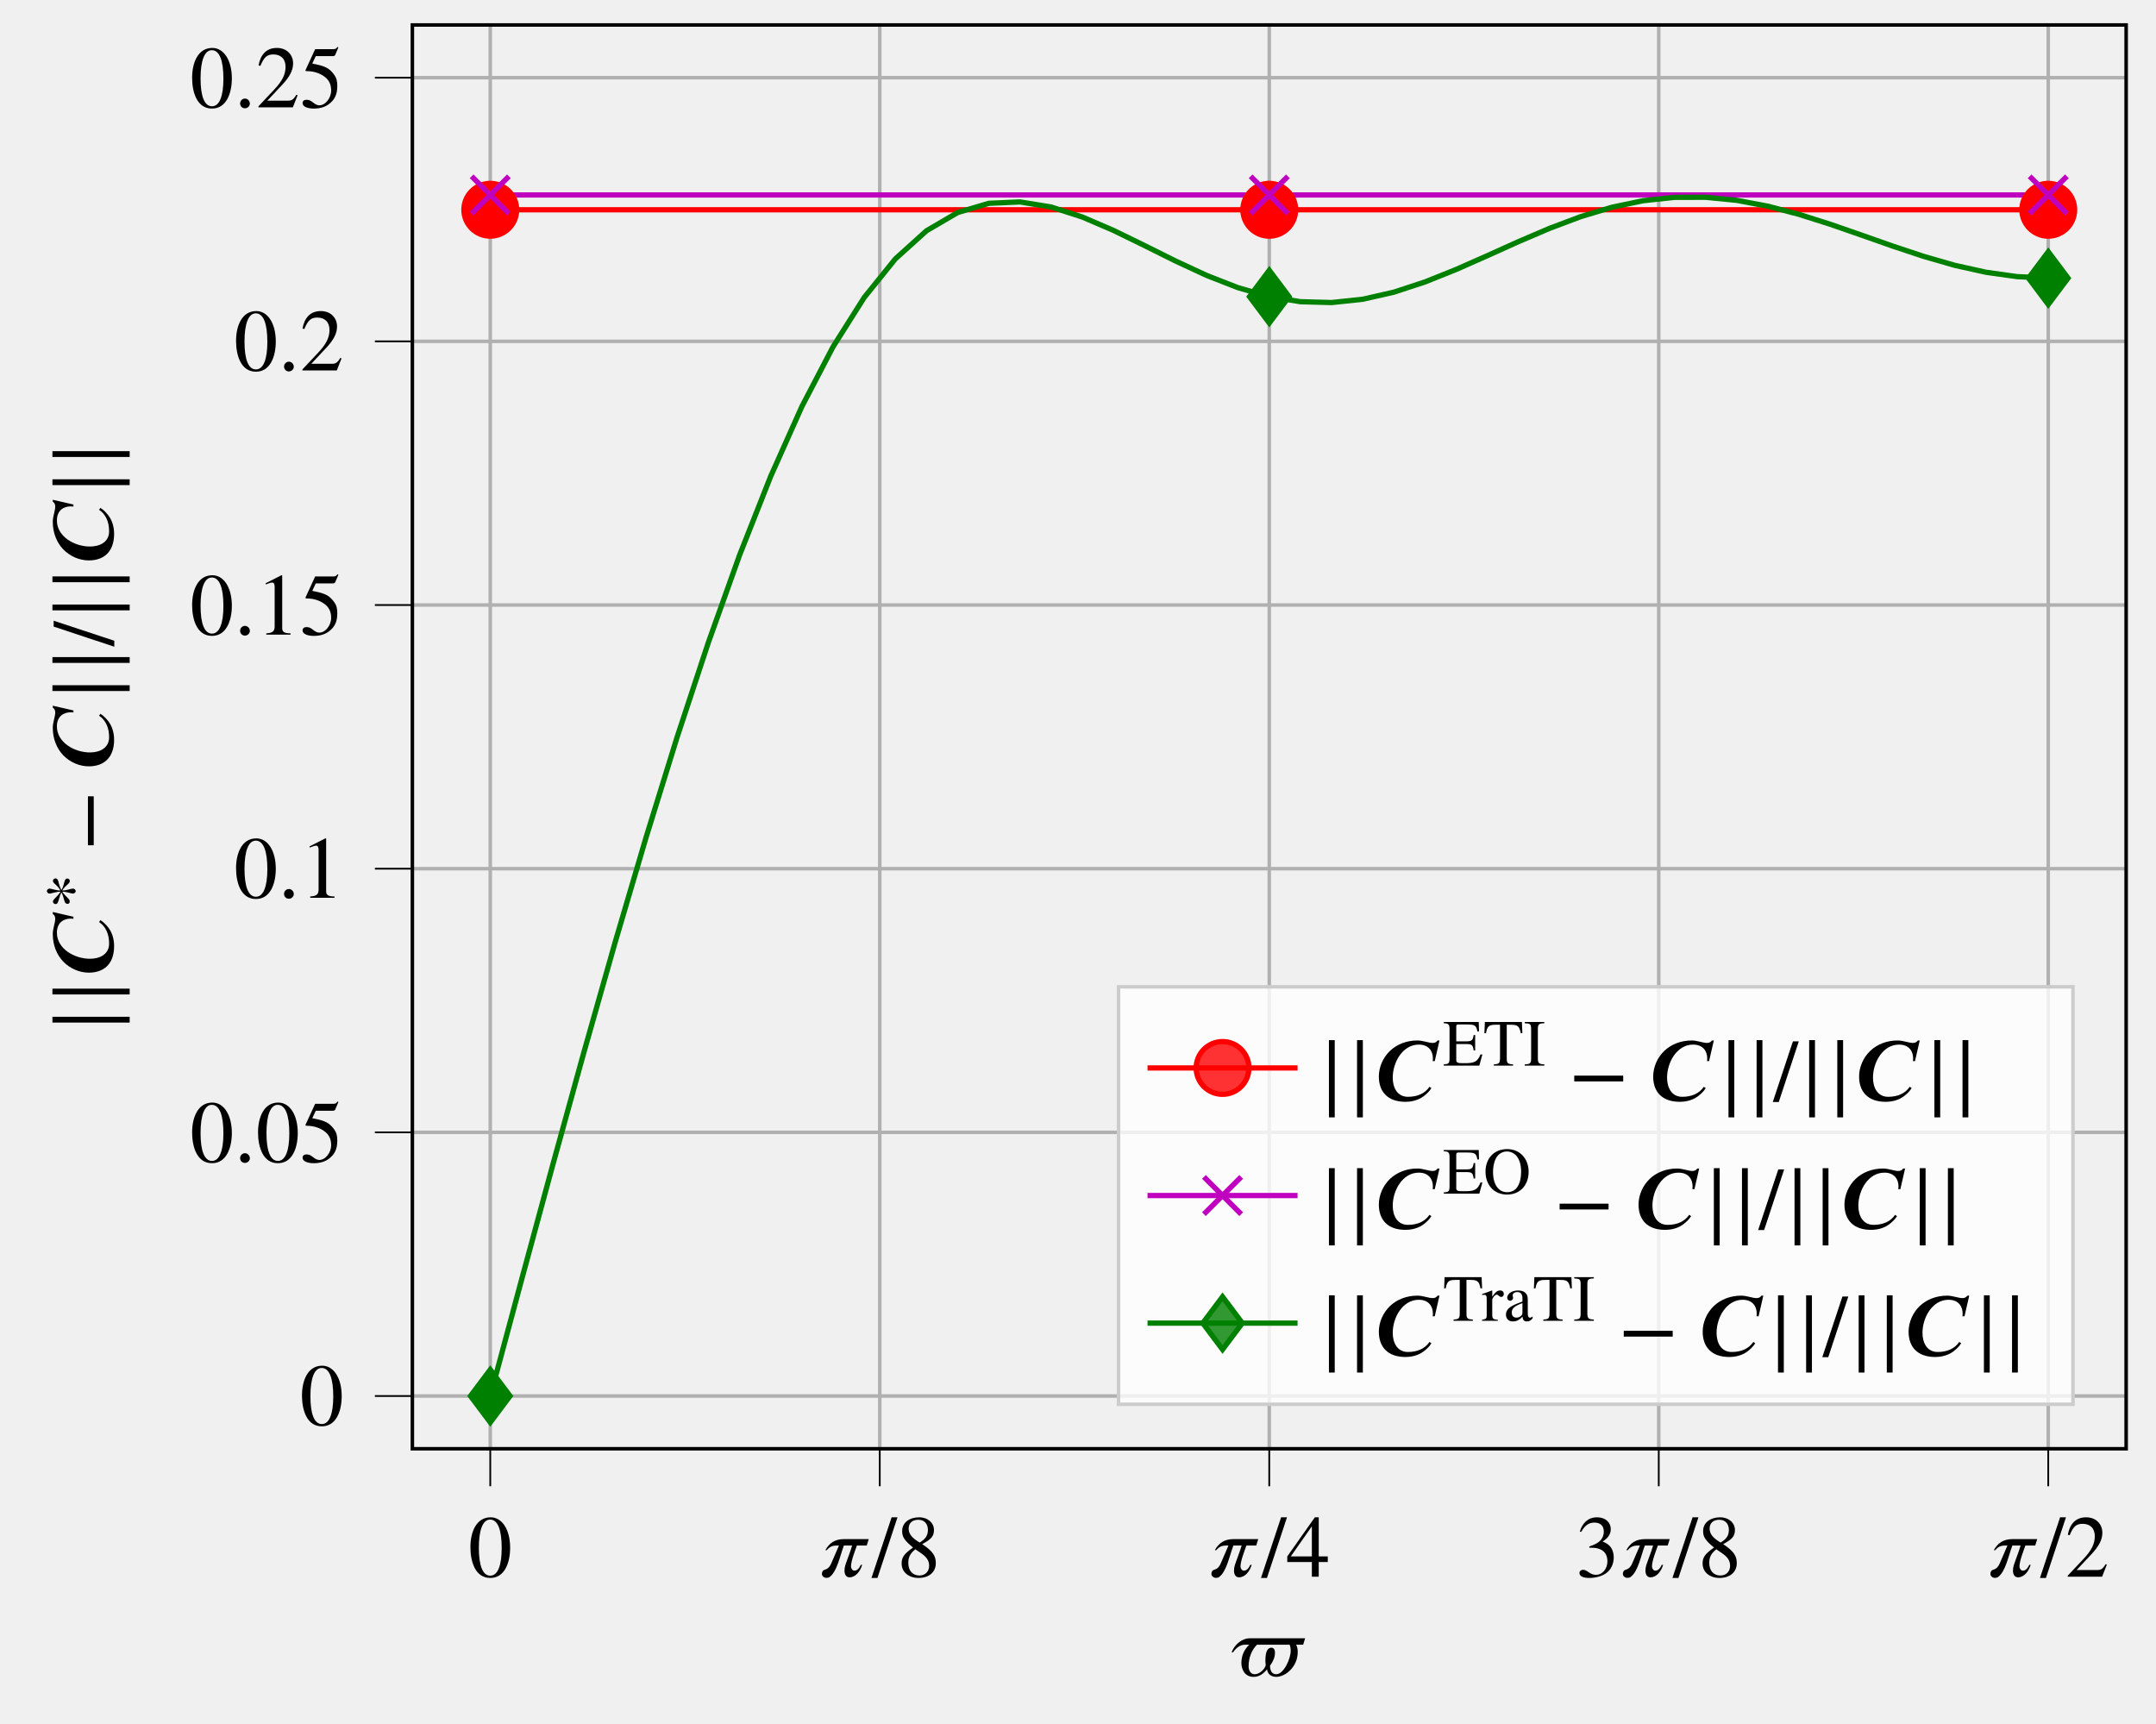
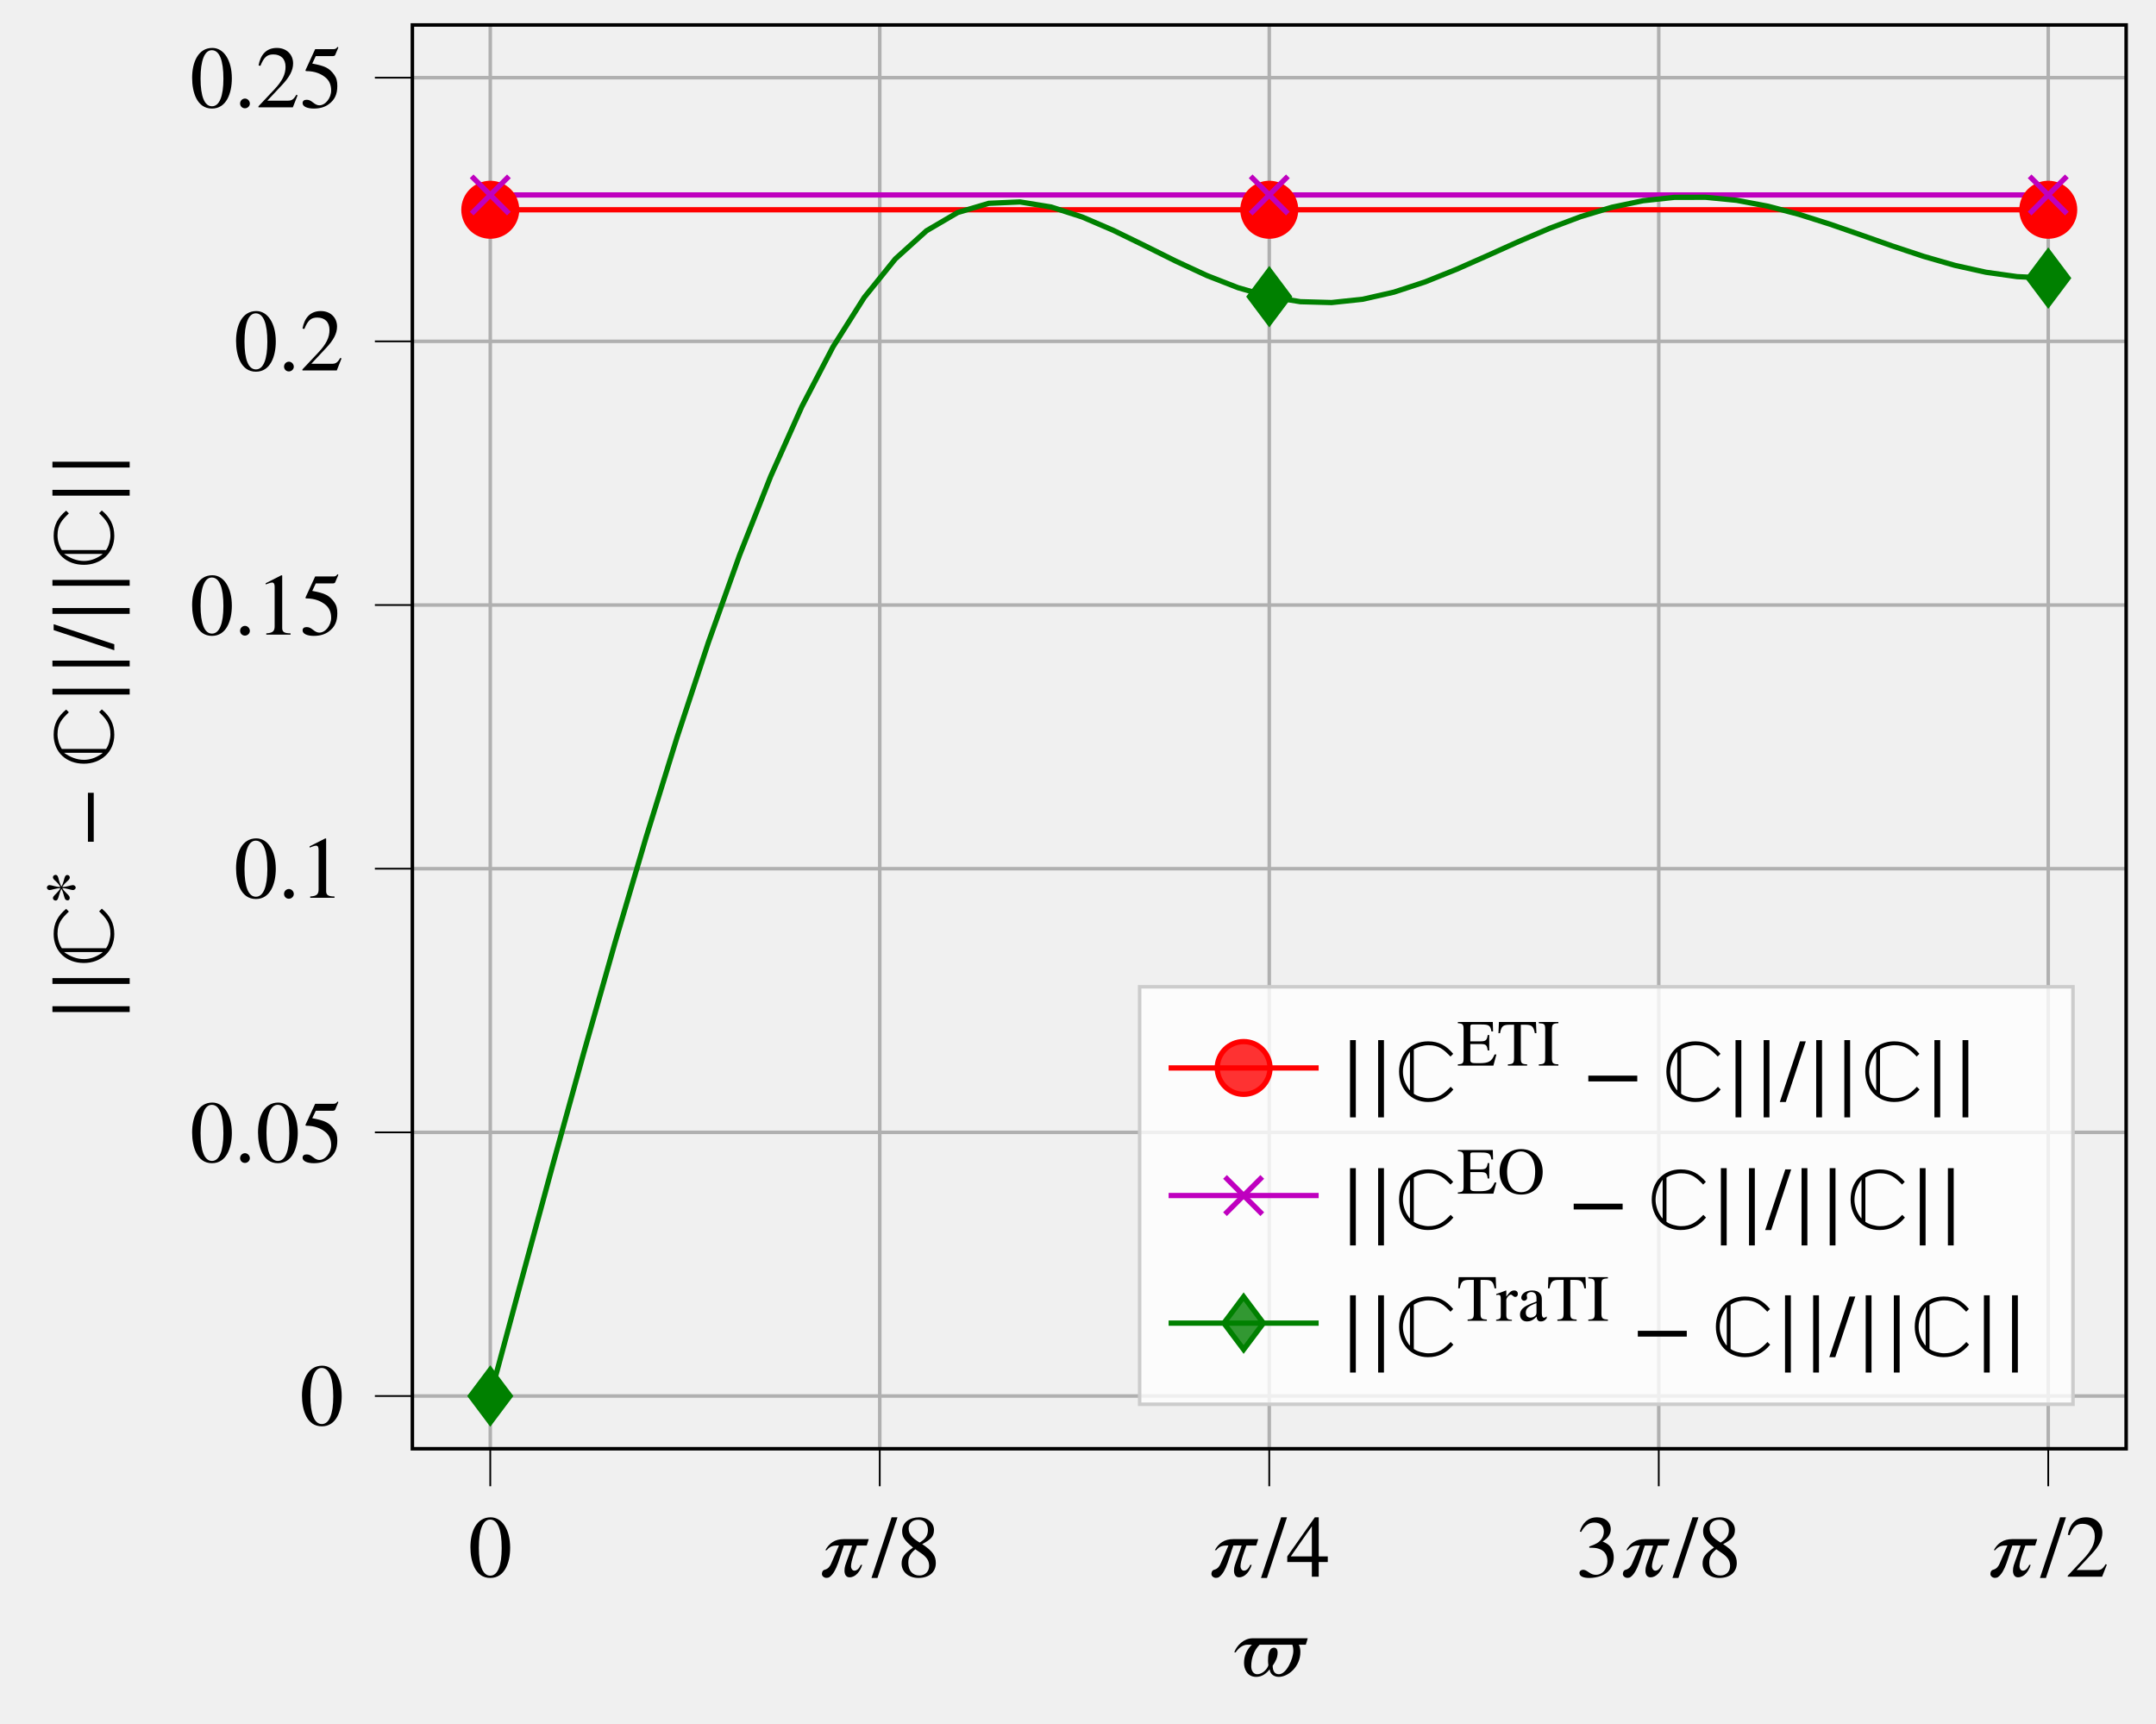
<svg xmlns="http://www.w3.org/2000/svg" xmlns:xlink="http://www.w3.org/1999/xlink" version="1.1" width="244.405" height="195.397" viewBox="0 0 244.405 195.397">
  <defs>
    <path id="font_1_49" d="M.38 .325C.38 .127 .335 .012 .25 .012 .164 .012 .12 .126 .12 .329 .12 .532 .165 .65 .248 .65 .336 .65 .38 .533 .38 .325M.476 .33C.476 .535 .385 .676 .254 .676 .093 .676 .024 .513 .024 .336 .024 .172 .079-.014 .25-.014 .413-.014 .476 .158 .476 .33Z" />
    <path id="font_1_3177" d="M.568 .428H.286C.182 .428 .118 .382 .074 .302H.09C.134 .355 .171 .355 .229 .355L.14 .149C.127 .12 .109 .091 .066 .079 .04 .072 .035 .046 .035 .031 .035 .007 .06-.013 .086-.013 .098-.013 .113-.011 .124-.002 .208 .061 .239 .233 .285 .355H.379C.354 .271 .324 .201 .301 .13 .295 .111 .292 .091 .292 .068 .292 .029 .309-.007 .349-.007 .419-.007 .472 .063 .493 .135H.477C.453 .081 .425 .069 .404 .069 .382 .069 .366 .094 .366 .117 .366 .184 .419 .312 .433 .355H.545L.568 .428Z" />
    <path id="font_1_48" d="M.287 .676H.22L-.009-.014H.059L.287 .676Z" />
    <path id="font_1_57" d="M.271 .272C.339 .226 .369 .186 .369 .124 .369 .059 .324 .014 .259 .014 .183 .014 .132 .066 .132 .158 .132 .223 .153 .264 .212 .312L.271 .272M.355 .533C.355 .471 .329 .429 .261 .389 .173 .441 .136 .487 .136 .549 .136 .611 .179 .648 .246 .648 .314 .648 .355 .602 .355 .533M.445 .155C.445 .235 .413 .289 .29 .371 .389 .424 .424 .458 .424 .533 .424 .611 .355 .676 .256 .676 .145 .676 .062 .616 .062 .52 .062 .455 .083 .417 .186 .332 .079 .257 .056 .218 .056 .149 .056 .055 .135-.014 .248-.014 .368-.014 .445 .052 .445 .155Z" />
    <path id="font_1_53" d="M.292 .231H.052L.292 .574V.231M.473 .167V.231H.37V.676H.326L.012 .231V.167H.292V0H.37V.167H.473Z" />
    <path id="font_1_52" d="M.061 .51C.102 .584 .148 .616 .21 .616 .276 .616 .318 .582 .318 .514 .318 .453 .286 .408 .237 .38 .217 .368 .191 .357 .153 .344V.33C.21 .33 .233 .327 .255 .32 .324 .3 .359 .251 .359 .175 .359 .09 .303 .022 .229 .022 .201 .022 .18 .027 .143 .053 .115 .073 .099 .079 .082 .079 .059 .079 .041 .064 .041 .043 .041 .007 .08-.014 .153-.014 .242-.014 .337 .015 .385 .079 .414 .117 .431 .166 .431 .219 .431 .271 .415 .317 .387 .348 .366 .37 .348 .382 .304 .401 .371 .441 .397 .491 .397 .539 .397 .621 .334 .676 .241 .676 .137 .676 .074 .609 .045 .514L.061 .51Z" />
    <path id="font_1_51" d="M.474 .137 .46 .143C.427 .087 .406 .076 .364 .076H.13L.295 .252C.384 .346 .423 .421 .423 .5 .423 .599 .351 .676 .238 .676 .115 .676 .051 .594 .03 .477L.051 .472C.091 .57 .126 .602 .198 .602 .283 .602 .337 .552 .337 .461 .337 .376 .301 .3 .207 .201L.029 .012V0H.42L.474 .137Z" />
    <path id="font_2_17" d="M.38 .325C.38 .127 .335 .012 .25 .012 .164 .012 .12 .126 .12 .329 .12 .532 .165 .65 .248 .65 .336 .65 .38 .533 .38 .325M.476 .33C.476 .535 .385 .676 .254 .676 .093 .676 .024 .513 .024 .336 .024 .172 .079-.014 .25-.014 .413-.014 .476 .158 .476 .33Z" />
    <path id="font_2_15" d="M.181 .043C.181 .073 .155 .1 .126 .1 .095 .1 .07 .075 .07 .044 .07 .013 .094-.011 .125-.011 .155-.011 .181 .014 .181 .043Z" />
    <path id="font_2_22" d="M.438 .681 .429 .688C.413 .667 .404 .662 .381 .662H.174L.065 .425C.065 .425 .064 .422 .064 .42 .064 .414 .067 .412 .076 .412 .172 .412 .242 .38 .289 .342 .334 .306 .356 .256 .356 .192 .356 .106 .291 .023 .221 .023 .201 .023 .178 .032 .15 .055 .118 .081 .099 .086 .076 .086 .048 .086 .031 .073 .031 .048 .031 .01 .083-.014 .158-.014 .226-.014 .281 .001 .328 .035 .396 .085 .426 .147 .426 .243 .426 .296 .417 .334 .391 .37 .334 .449 .284 .471 .141 .498L.181 .583H.375C.391 .583 .399 .589 .402 .596L.438 .681Z" />
    <path id="font_2_18" d="M.394 0V.015C.319 .015 .299 .033 .299 .076V.673L.29 .676 .111 .585V.571L.138 .581C.156 .588 .173 .593 .183 .593 .204 .593 .213 .578 .213 .544V.095C.213 .04 .192 .019 .118 .015V0H.394Z" />
    <path id="font_2_19" d="M.474 .137 .46 .143C.427 .087 .406 .076 .364 .076H.13L.295 .252C.384 .346 .423 .421 .423 .5 .423 .599 .351 .676 .238 .676 .115 .676 .051 .594 .03 .477L.051 .472C.091 .57 .126 .602 .198 .602 .283 .602 .337 .552 .337 .461 .337 .376 .301 .3 .207 .201L.029 .012V0H.42L.474 .137Z" />
    <clipPath id="clip_3">
      <path transform="matrix(1,0,0,-1,46.747,164.224)" d="M0 0H194.274V161.394H0Z" />
    </clipPath>
    <path id="font_1_3193" d="M.69 .355C.698 .336 .702 .314 .702 .284 .702 .198 .625 .019 .537 .019 .484 .019 .467 .066 .467 .116 .503 .168 .523 .21 .523 .265 .523 .302 .506 .321 .483 .321 .419 .321 .414 .225 .414 .172 .414 .158 .416 .136 .418 .121 .405 .075 .349 .019 .291 .019 .246 .019 .223 .063 .223 .109 .223 .209 .26 .298 .319 .355H.69M.866 .428H.237C.14 .428 .057 .346 .03 .268H.046C.079 .317 .127 .355 .181 .355H.231C.174 .301 .141 .232 .141 .147 .141 .078 .177-.011 .279-.011 .345-.011 .392 .025 .433 .075 .437 .024 .478-.011 .537-.011 .641-.011 .782 .102 .782 .272 .782 .306 .776 .332 .764 .355H.844L.866 .428Z" />
    <path id="font_1_125" d="M.193-.189V.69H.127V-.189H.193Z" />
-     <path id="font_1_2529" d="M.745 .686H.723C.706 .658 .675 .658 .666 .658 .623 .658 .555 .686 .494 .686 .371 .686 .262 .643 .183 .569 .099 .489 .055 .379 .055 .276 .055 .107 .151-.012 .358-.012 .396-.012 .486-.006 .56 .048 .595 .074 .629 .105 .653 .144L.631 .159C.579 .082 .493 .045 .386 .045 .265 .045 .213 .149 .213 .263 .213 .438 .326 .639 .509 .639 .625 .639 .67 .562 .67 .481 .67 .471 .669 .461 .668 .451H.691L.745 .686Z" />
+     <path id="font_1_962" d="M.169 .118C.16 .125 .154 .135 .148 .145 .111 .201 .089 .264 .089 .332 .089 .416 .122 .49 .169 .558V.118M.632 .159C.554 .078 .496 .03 .378 .03 .331 .03 .25 .05 .213 .08V.583C.258 .614 .325 .632 .379 .632 .498 .632 .552 .584 .63 .503L.661 .534C.584 .627 .497 .676 .375 .676 .173 .676 .045 .529 .045 .332 .045 .14 .176-.014 .374-.014 .496-.014 .586 .035 .663 .128L.632 .159Z" />
    <path id="font_4_1160" d="M.457 .337C.457 .358 .442 .379 .421 .379 .414 .379 .407 .377 .399 .373 .372 .357 .345 .304 .273 .266 .273 .335 .302 .4 .302 .431 .302 .452 .282 .471 .264 .471 .245 .471 .226 .452 .226 .431 .226 .4 .255 .334 .255 .265 .198 .295 .154 .356 .125 .373 .117 .377 .11 .379 .103 .379 .082 .379 .067 .358 .067 .337 .067 .326 .074 .315 .087 .307 .115 .29 .192 .28 .244 .25 .192 .22 .118 .21 .091 .195 .076 .186 .07 .17 .07 .156 .07 .139 .083 .124 .107 .124 .116 .124 .125 .127 .134 .132 .156 .144 .203 .207 .255 .237 .255 .168 .226 .106 .226 .075 .226 .054 .245 .033 .264 .033 .282 .033 .302 .054 .302 .075 .302 .106 .273 .168 .273 .237 .35 .193 .375 .123 .416 .123 .441 .123 .455 .142 .455 .162 .455 .174 .448 .186 .434 .194 .407 .21 .343 .213 .28 .25 .352 .291 .41 .291 .435 .306 .449 .314 .457 .326 .457 .337Z" />
    <path id="font_1_1155" d="M.621 .22V.286H.064V.22H.621Z" />
    <path id="font_5_38" d="M.597 .169H.569C.524 .063 .481 .037 .338 .037H.302C.228 .037 .201 .042 .201 .084V.327H.352C.438 .327 .453 .314 .465 .23H.488V.464H.465C.453 .385 .438 .368 .352 .368H.201V.588C.201 .62 .208 .624 .236 .624H.367C.483 .624 .506 .609 .521 .519H.546L.542 .662H.012V.643C.087 .639 .099 .624 .099 .55V.114C.099 .037 .089 .024 .012 .019V0H.551L.597 .169Z" />
    <path id="font_5_53" d="M.593 .492 .586 .662H.024L.017 .492H.041C.061 .602 .088 .62 .194 .62H.254V.123C.254 .035 .243 .024 .16 .019V0H.452V.019C.37 .023 .356 .035 .356 .111V.62H.415C.521 .62 .547 .602 .569 .492H.593Z" />
    <path id="font_5_42" d="M.315 0V.019C.233 .022 .217 .037 .217 .112V.551C.217 .627 .231 .639 .315 .643V.662H.018V.643C.103 .638 .115 .63 .115 .551V.112C.115 .034 .102 .022 .018 .019V0H.315Z" />
    <path id="font_5_48" d="M.574 .337C.574 .217 .546 .123 .491 .07 .456 .037 .412 .022 .362 .022 .316 .022 .272 .036 .238 .067 .177 .123 .148 .213 .148 .332 .148 .427 .174 .524 .217 .573 .256 .618 .306 .64 .36 .64 .407 .64 .447 .623 .483 .593 .54 .545 .574 .451 .574 .337M.688 .331C.688 .529 .557 .676 .361 .676 .166 .676 .034 .537 .034 .334 .034 .126 .167-.014 .361-.014 .553-.014 .688 .125 .688 .331Z" />
    <path id="font_5_83" d="M.16 .458 .155 .46C.102 .439 .066 .425 .007 .406V.39C.021 .393 .03 .394 .042 .394 .067 .394 .076 .378 .076 .334V.084C.076 .034 .069 .027 .005 .015V0H.245V.015C.177 .018 .16 .033 .16 .09V.315C.16 .347 .202 .397 .23 .397 .236 .397 .245 .392 .256 .382 .272 .367 .283 .362 .296 .362 .32 .362 .335 .379 .335 .407 .335 .44 .314 .46 .28 .46 .238 .46 .21 .438 .16 .366V.458Z" />
    <path id="font_5_66" d="M.287 .127C.287 .098 .281 .084 .252 .064 .235 .053 .214 .048 .194 .048 .155 .048 .125 .072 .125 .125 .125 .156 .135 .18 .159 .202 .184 .225 .225 .246 .287 .268V.127M.442 .066C.425 .052 .415 .047 .399 .047 .381 .047 .368 .067 .368 .113V.304C.368 .365 .364 .386 .34 .415 .316 .444 .278 .46 .222 .46 .177 .46 .135 .448 .107 .43 .072 .408 .056 .376 .056 .35 .056 .323 .078 .304 .099 .304 .125 .304 .145 .326 .145 .345 .145 .366 .139 .369 .139 .387 .139 .414 .169 .436 .209 .436 .254 .436 .287 .408 .287 .346V.292C.174 .25 .137 .231 .107 .211 .068 .185 .037 .146 .037 .094 .037 .028 .08-.01 .142-.01 .185-.01 .234 .003 .287 .063H.288C.293 .01 .315-.01 .352-.01 .386-.01 .412 0 .442 .038V.066Z" />
  </defs>
  <path transform="matrix(1,0,0,-1,46.747,164.224)" stroke-width=".399" stroke-linecap="butt" stroke-miterlimit="10" stroke-linejoin="miter" fill="none" stroke="#b0b0b0" d="M8.831 0V161.394M52.982 0V161.394M97.136 0V161.394M141.29 0V161.394M185.443 0V161.394" />
  <path transform="matrix(1,0,0,-1,46.747,164.224)" stroke-width=".399" stroke-linecap="butt" stroke-miterlimit="10" stroke-linejoin="miter" fill="none" stroke="#b0b0b0" d="M0 5.978H194.274M0 35.865H194.274M0 65.753H194.274M0 95.641H194.274M0 125.529H194.274M0 155.417H194.274" />
  <path transform="matrix(1,0,0,-1,46.747,164.224)" stroke-width=".199" stroke-linecap="butt" stroke-miterlimit="10" stroke-linejoin="miter" fill="none" stroke="#000000" d="M8.831-4.252V0M52.982-4.252V0M97.136-4.252V0M141.29-4.252V0M185.443-4.252V0" />
  <path transform="matrix(1,0,0,-1,46.747,164.224)" stroke-width=".199" stroke-linecap="butt" stroke-miterlimit="10" stroke-linejoin="miter" fill="none" stroke="#000000" d="M-4.252 5.978H0M-4.252 35.865H0M-4.252 65.753H0M-4.252 95.641H0M-4.252 125.529H0M-4.252 155.417H0" />
  <path transform="matrix(1,0,0,-1,46.747,164.224)" stroke-width=".399" stroke-linecap="butt" stroke-miterlimit="10" stroke-linejoin="miter" fill="none" stroke="#000000" d="M0 0V161.394H194.274V0H0Z" />
  <use data-text="0" xlink:href="#font_1_49" transform="matrix(9.96264,0,0,-9.96264,53.087,178.731)" />
  <use data-text="𝜋" xlink:href="#font_1_3177" transform="matrix(9.96264,0,0,-9.96264,92.82401,178.731)" />
  <use data-text="/" xlink:href="#font_1_48" transform="matrix(9.96264,0,0,-9.96264,98.88129,178.731)" />
  <use data-text="8" xlink:href="#font_1_57" transform="matrix(9.96264,0,0,-9.96264,101.6509,178.731)" />
  <use data-text="𝜋" xlink:href="#font_1_3177" transform="matrix(9.96264,0,0,-9.96264,136.978,178.731)" />
  <use data-text="/" xlink:href="#font_1_48" transform="matrix(9.96264,0,0,-9.96264,143.0353,178.731)" />
  <use data-text="4" xlink:href="#font_1_53" transform="matrix(9.96264,0,0,-9.96264,145.8049,178.731)" />
  <use data-text="3" xlink:href="#font_1_52" transform="matrix(9.96264,0,0,-9.96264,178.64,178.731)" />
  <use data-text="𝜋" xlink:href="#font_1_3177" transform="matrix(9.96264,0,0,-9.96264,183.6213,178.731)" />
  <use data-text="/" xlink:href="#font_1_48" transform="matrix(9.96264,0,0,-9.96264,189.6786,178.731)" />
  <use data-text="8" xlink:href="#font_1_57" transform="matrix(9.96264,0,0,-9.96264,192.4482,178.731)" />
  <use data-text="𝜋" xlink:href="#font_1_3177" transform="matrix(9.96264,0,0,-9.96264,225.283,178.731)" />
  <use data-text="/" xlink:href="#font_1_48" transform="matrix(9.96264,0,0,-9.96264,231.3403,178.731)" />
  <use data-text="2" xlink:href="#font_1_51" transform="matrix(9.96264,0,0,-9.96264,234.1099,178.731)" />
  <use data-text="0" xlink:href="#font_2_17" transform="matrix(9.96264,0,0,-9.96264,33.993,161.544)" />
  <use data-text="0" xlink:href="#font_2_17" transform="matrix(9.96264,0,0,-9.96264,21.54,131.717)" />
  <use data-text="." xlink:href="#font_2_15" transform="matrix(9.96264,0,0,-9.96264,26.52132,131.717)" />
  <use data-text="0" xlink:href="#font_2_17" transform="matrix(9.96264,0,0,-9.96264,29.01198,131.717)" />
  <use data-text="5" xlink:href="#font_2_22" transform="matrix(9.96264,0,0,-9.96264,33.9933,131.717)" />
  <use data-text="0" xlink:href="#font_2_17" transform="matrix(9.96264,0,0,-9.96264,26.521,101.769)" />
  <use data-text="." xlink:href="#font_2_15" transform="matrix(9.96264,0,0,-9.96264,31.50232,101.769)" />
  <use data-text="1" xlink:href="#font_2_18" transform="matrix(9.96264,0,0,-9.96264,33.99298,101.769)" />
  <use data-text="0" xlink:href="#font_2_17" transform="matrix(9.96264,0,0,-9.96264,21.54,71.942)" />
  <use data-text="." xlink:href="#font_2_15" transform="matrix(9.96264,0,0,-9.96264,26.52132,71.942)" />
  <use data-text="1" xlink:href="#font_2_18" transform="matrix(9.96264,0,0,-9.96264,29.01198,71.942)" />
  <use data-text="5" xlink:href="#font_2_22" transform="matrix(9.96264,0,0,-9.96264,33.9933,71.942)" />
  <use data-text="0" xlink:href="#font_2_17" transform="matrix(9.96264,0,0,-9.96264,26.521,41.99501)" />
  <use data-text="." xlink:href="#font_2_15" transform="matrix(9.96264,0,0,-9.96264,31.50232,41.99501)" />
  <use data-text="2" xlink:href="#font_2_19" transform="matrix(9.96264,0,0,-9.96264,33.99298,41.99501)" />
  <use data-text="0" xlink:href="#font_2_17" transform="matrix(9.96264,0,0,-9.96264,21.54,12.16699)" />
  <use data-text="." xlink:href="#font_2_15" transform="matrix(9.96264,0,0,-9.96264,26.52132,12.16699)" />
  <use data-text="2" xlink:href="#font_2_19" transform="matrix(9.96264,0,0,-9.96264,29.01198,12.16699)" />
  <use data-text="5" xlink:href="#font_2_22" transform="matrix(9.96264,0,0,-9.96264,33.9933,12.16699)" />
  <g clip-path="url(#clip_3)">
    <path transform="matrix(1,0,0,-1,46.747,164.224)" stroke-width=".598" stroke-linecap="butt" stroke-miterlimit="10" stroke-linejoin="miter" fill="none" stroke="#ff0000" d="M8.831 140.445H12.363 15.895 19.427 22.96 26.492 30.024 33.557 37.089 40.621 44.153 47.686 51.218 54.75 58.283 61.815 65.347 68.879 72.412 75.944 79.476 83.008 86.541 90.073 93.605 97.138 100.67 104.202 107.734 111.267 114.799 118.331 121.864 125.396 128.928 132.46 135.993 139.525 143.057 146.589 150.122 153.654 157.186 160.719 164.251 167.783 171.315 174.848 178.38 181.912 185.444" />
    <path transform="matrix(1,0,0,-1,46.747,164.224)" stroke-width=".598" stroke-linecap="butt" stroke-miterlimit="10" stroke-linejoin="miter" fill="none" stroke="#bf00bf" d="M8.831 142.125H12.363 15.895 19.427 22.96 26.492 30.024 33.557 37.089 40.621 44.153 47.686 51.218 54.75 58.283 61.815 65.347 68.879 72.412 75.944 79.476 83.008 86.541 90.073 93.605 97.138 100.67 104.202 107.734 111.267 114.799 118.331 121.864 125.396 128.928 132.46 135.993 139.525 143.057 146.589 150.122 153.654 157.186 160.719 164.251 167.783 171.315 174.848 178.38 181.912 185.444" />
    <path transform="matrix(1,0,0,-1,46.747,164.224)" stroke-width=".598" stroke-linecap="butt" stroke-miterlimit="10" stroke-linejoin="miter" fill="none" stroke="#008000" d="M8.831 5.978 12.363 19.098 15.895 32.105 19.427 44.886 22.96 57.325 26.492 69.305 30.024 80.707 33.557 91.408 37.089 101.29 40.621 110.235 44.153 118.138 47.686 124.912 51.218 130.499 54.75 134.876 58.283 138.066 61.815 140.132 65.347 141.177 68.879 141.333 72.412 140.759 75.944 139.625 79.476 138.107 83.008 136.384 86.541 134.625 90.073 132.989 93.605 131.61 97.138 130.597 100.67 130.025 104.202 129.928 107.734 130.303 111.267 131.107 114.799 132.266 118.331 133.683 121.864 135.244 125.396 136.836 128.928 138.345 132.46 139.672 135.993 140.734 139.525 141.473 143.057 141.852 146.589 141.862 150.122 141.516 153.654 140.852 157.186 139.925 160.719 138.807 164.251 137.581 167.783 136.337 171.315 135.164 174.848 134.147 178.38 133.362 181.912 132.867 185.444 132.697" />
  </g>
  <path transform="matrix(1,0,0,-1,46.747,164.224)" d="M11.82 140.445C11.82 142.096 10.481 143.434 8.831 143.434 7.18 143.434 5.842 142.096 5.842 140.445 5.842 138.794 7.18 137.456 8.831 137.456 10.481 137.456 11.82 138.794 11.82 140.445ZM8.831 140.445" fill="#ff0000" />
  <path transform="matrix(1,0,0,-1,46.747,164.224)" stroke-width=".598" stroke-linecap="butt" stroke-miterlimit="10" stroke-linejoin="miter" fill="none" stroke="#ff0000" d="M11.82 140.445C11.82 142.096 10.481 143.434 8.831 143.434 7.18 143.434 5.842 142.096 5.842 140.445 5.842 138.794 7.18 137.456 8.831 137.456 10.481 137.456 11.82 138.794 11.82 140.445ZM8.831 140.445" />
  <path transform="matrix(1,0,0,-1,46.747,164.224)" d="M100.126 140.445C100.126 142.096 98.788 143.434 97.138 143.434 95.487 143.434 94.149 142.096 94.149 140.445 94.149 138.794 95.487 137.456 97.138 137.456 98.788 137.456 100.126 138.794 100.126 140.445ZM97.138 140.445" fill="#ff0000" />
  <path transform="matrix(1,0,0,-1,46.747,164.224)" stroke-width=".598" stroke-linecap="butt" stroke-miterlimit="10" stroke-linejoin="miter" fill="none" stroke="#ff0000" d="M100.126 140.445C100.126 142.096 98.788 143.434 97.138 143.434 95.487 143.434 94.149 142.096 94.149 140.445 94.149 138.794 95.487 137.456 97.138 137.456 98.788 137.456 100.126 138.794 100.126 140.445ZM97.138 140.445" />
  <path transform="matrix(1,0,0,-1,46.747,164.224)" d="M188.433 140.445C188.433 142.096 187.095 143.434 185.444 143.434 183.794 143.434 182.456 142.096 182.456 140.445 182.456 138.794 183.794 137.456 185.444 137.456 187.095 137.456 188.433 138.794 188.433 140.445ZM185.444 140.445" fill="#ff0000" />
  <path transform="matrix(1,0,0,-1,46.747,164.224)" stroke-width=".598" stroke-linecap="butt" stroke-miterlimit="10" stroke-linejoin="miter" fill="none" stroke="#ff0000" d="M188.433 140.445C188.433 142.096 187.095 143.434 185.444 143.434 183.794 143.434 182.456 142.096 182.456 140.445 182.456 138.794 183.794 137.456 185.444 137.456 187.095 137.456 188.433 138.794 188.433 140.445ZM185.444 140.445" />
  <path transform="matrix(1,0,0,-1,46.747,164.224)" stroke-width=".598" stroke-linecap="butt" stroke-miterlimit="10" stroke-linejoin="miter" fill="none" stroke="#ff0000" d="" />
  <path transform="matrix(1,0,0,-1,46.747,164.224)" stroke-width=".598" stroke-linecap="butt" stroke-miterlimit="10" stroke-linejoin="miter" fill="none" stroke="#bf00bf" d="M6.717 140.012 10.944 144.239M6.717 144.239 10.944 140.012" />
  <path transform="matrix(1,0,0,-1,46.747,164.224)" stroke-width=".598" stroke-linecap="butt" stroke-miterlimit="10" stroke-linejoin="miter" fill="none" stroke="#bf00bf" d="M95.024 140.012 99.251 144.239M95.024 144.239 99.251 140.012" />
  <path transform="matrix(1,0,0,-1,46.747,164.224)" stroke-width=".598" stroke-linecap="butt" stroke-miterlimit="10" stroke-linejoin="miter" fill="none" stroke="#bf00bf" d="M183.331 140.012 187.558 144.239M183.331 144.239 187.558 140.012" />
  <path transform="matrix(1,0,0,-1,46.747,164.224)" stroke-width=".598" stroke-linecap="butt" stroke-miterlimit="10" stroke-linejoin="miter" fill="none" stroke="#bf00bf" d="" />
  <path transform="matrix(1,0,0,-1,46.747,164.224)" d="M8.831 8.966 11.072 5.978 8.831 2.989 6.589 5.978Z" fill="#008000" />
  <path transform="matrix(1,0,0,-1,46.747,164.224)" stroke-width=".598" stroke-linecap="butt" stroke-miterlimit="10" stroke-linejoin="miter" fill="none" stroke="#008000" d="M8.831 8.966 11.072 5.978 8.831 2.989 6.589 5.978Z" />
  <path transform="matrix(1,0,0,-1,46.747,164.224)" d="M97.138 133.586 99.379 130.597 97.138 127.608 94.896 130.597Z" fill="#008000" />
  <path transform="matrix(1,0,0,-1,46.747,164.224)" stroke-width=".598" stroke-linecap="butt" stroke-miterlimit="10" stroke-linejoin="miter" fill="none" stroke="#008000" d="M97.138 133.586 99.379 130.597 97.138 127.608 94.896 130.597Z" />
  <path transform="matrix(1,0,0,-1,46.747,164.224)" d="M185.444 135.686 187.686 132.697 185.444 129.709 183.203 132.697Z" fill="#008000" />
  <path transform="matrix(1,0,0,-1,46.747,164.224)" stroke-width=".598" stroke-linecap="butt" stroke-miterlimit="10" stroke-linejoin="miter" fill="none" stroke="#008000" d="M185.444 135.686 187.686 132.697 185.444 129.709 183.203 132.697Z" />
  <path transform="matrix(1,0,0,-1,46.747,164.224)" stroke-width=".598" stroke-linecap="butt" stroke-miterlimit="10" stroke-linejoin="miter" fill="none" stroke="#008000" d="" />
-   <use data-text="𝜛" xlink:href="#font_1_3193" transform="matrix(9.96264,0,0,-9.96264,139.32,189.974)" />
-   <use data-text="|" xlink:href="#font_1_125" transform="matrix(0,-9.96264,-9.96264,-0,12.817,117.18)" />
-   <use data-text="|" xlink:href="#font_1_125" transform="matrix(0,-9.96264,-9.96264,-0,12.817,113.992)" />
-   <use data-text="𝑪" xlink:href="#font_1_2529" transform="matrix(0,-9.96264,-9.96264,-0,12.817,110.8039)" />
-   <use data-text="∗" xlink:href="#font_4_1160" transform="matrix(0,-7.47198,-7.47198,-0,8.832001,102.983)" />
-   <use data-text="−" xlink:href="#font_1_1155" transform="matrix(0,-9.96264,-9.96264,-0,12.817,96.453)" />
-   <use data-text="𝑪" xlink:href="#font_1_2529" transform="matrix(0,-9.96264,-9.96264,-0,12.817,87.41688)" />
-   <use data-text="|" xlink:href="#font_1_125" transform="matrix(0,-9.96264,-9.96264,-0,12.817,79.59621)" />
-   <use data-text="|" xlink:href="#font_1_125" transform="matrix(0,-9.96264,-9.96264,-0,12.817,76.40816)" />
-   <use data-text="/" xlink:href="#font_1_48" transform="matrix(0,-9.96264,-9.96264,-0,12.817,73.22012)" />
-   <use data-text="|" xlink:href="#font_1_125" transform="matrix(0,-9.96264,-9.96264,-0,12.817,70.4505)" />
-   <use data-text="|" xlink:href="#font_1_125" transform="matrix(0,-9.96264,-9.96264,-0,12.817,67.26245)" />
-   <use data-text="𝑪" xlink:href="#font_1_2529" transform="matrix(0,-9.96264,-9.96264,-0,12.817,64.07441)" />
-   <use data-text="|" xlink:href="#font_1_125" transform="matrix(0,-9.96264,-9.96264,-0,12.817,56.25374)" />
-   <use data-text="|" xlink:href="#font_1_125" transform="matrix(0,-9.96264,-9.96264,-0,12.817,53.0657)" />
-   <path transform="matrix(1,0,0,-1,46.747,164.224)" d="M80.05 5.041H188.247V52.364H80.05Z" fill="#ffffff" fill-opacity=".8" />
-   <path transform="matrix(1,0,0,-1,46.747,164.224)" stroke-width=".399" stroke-linecap="butt" stroke-miterlimit="10" stroke-linejoin="miter" fill="none" stroke="#cccccc" d="M80.05 5.041H188.247V52.364H80.05Z" />
-   <path transform="matrix(1,0,0,-1,130.084,121.059)" stroke-width=".598" stroke-linecap="butt" stroke-miterlimit="10" stroke-linejoin="miter" fill="none" stroke="#ff0000" d="M0 0H8.504 17.008" />
-   <path transform="matrix(1,0,0,-1,130.084,121.059)" d="M11.493 0C11.493 1.651 10.155 2.989 8.504 2.989 6.853 2.989 5.515 1.651 5.515 0 5.515-1.651 6.853-2.989 8.504-2.989 10.155-2.989 11.493-1.651 11.493 0ZM8.504 0" fill="#ff0000" fill-opacity=".8" />
-   <path transform="matrix(1,0,0,-1,130.084,121.059)" stroke-width=".598" stroke-linecap="butt" stroke-miterlimit="10" stroke-linejoin="miter" fill="none" stroke="#ff0000" d="M11.493 0C11.493 1.651 10.155 2.989 8.504 2.989 6.853 2.989 5.515 1.651 5.515 0 5.515-1.651 6.853-2.989 8.504-2.989 10.155-2.989 11.493-1.651 11.493 0ZM8.504 0" />
-   <use data-text="|" xlink:href="#font_1_125" transform="matrix(9.96264,0,0,-9.96264,149.383,124.778)" />
-   <use data-text="|" xlink:href="#font_1_125" transform="matrix(9.96264,0,0,-9.96264,152.5711,124.778)" />
-   <use data-text="𝑪" xlink:href="#font_1_2529" transform="matrix(9.96264,0,0,-9.96264,155.7591,124.778)" />
-   <use data-text="E" xlink:href="#font_5_38" transform="matrix(7.47198,0,0,-7.47198,163.58,120.793)" />
-   <use data-text="T" xlink:href="#font_5_53" transform="matrix(7.47198,0,0,-7.47198,168.1454,120.793)" />
-   <use data-text="I" xlink:href="#font_5_42" transform="matrix(7.47198,0,0,-7.47198,172.7108,120.793)" />
-   <use data-text="−" xlink:href="#font_1_1155" transform="matrix(9.96264,0,0,-9.96264,177.821,124.778)" />
-   <use data-text="𝑪" xlink:href="#font_1_2529" transform="matrix(9.96264,0,0,-9.96264,186.8571,124.778)" />
-   <use data-text="|" xlink:href="#font_1_125" transform="matrix(9.96264,0,0,-9.96264,194.6778,124.778)" />
-   <use data-text="|" xlink:href="#font_1_125" transform="matrix(9.96264,0,0,-9.96264,197.8658,124.778)" />
-   <use data-text="/" xlink:href="#font_1_48" transform="matrix(9.96264,0,0,-9.96264,201.0539,124.778)" />
-   <use data-text="|" xlink:href="#font_1_125" transform="matrix(9.96264,0,0,-9.96264,203.8235,124.778)" />
-   <use data-text="|" xlink:href="#font_1_125" transform="matrix(9.96264,0,0,-9.96264,207.0115,124.778)" />
-   <use data-text="𝑪" xlink:href="#font_1_2529" transform="matrix(9.96264,0,0,-9.96264,210.1996,124.778)" />
-   <use data-text="|" xlink:href="#font_1_125" transform="matrix(9.96264,0,0,-9.96264,218.0203,124.778)" />
+   <use data-text="𝜛" xlink:href="#font_1_3193" transform="matrix(9.96264,0,0,-9.96264,139.619,189.974)" />
+   <use data-text="|" xlink:href="#font_1_125" transform="matrix(0,-9.96264,-9.96264,-0,12.817,115.985)" />
+   <use data-text="|" xlink:href="#font_1_125" transform="matrix(0,-9.96264,-9.96264,-0,12.817,112.797)" />
+   <use data-text="ℂ" xlink:href="#font_1_962" transform="matrix(0,-9.96264,-9.96264,-0,12.817,109.6089)" />
+   <use data-text="∗" xlink:href="#font_4_1160" transform="matrix(0,-7.47198,-7.47198,-0,8.832001,102.585)" />
+   <use data-text="−" xlink:href="#font_1_1155" transform="matrix(0,-9.96264,-9.96264,-0,12.817,96.055)" />
+   <use data-text="ℂ" xlink:href="#font_1_962" transform="matrix(0,-9.96264,-9.96264,-0,12.817,87.01888)" />
+   <use data-text="|" xlink:href="#font_1_125" transform="matrix(0,-9.96264,-9.96264,-0,12.817,79.99523)" />
+   <use data-text="|" xlink:href="#font_1_125" transform="matrix(0,-9.96264,-9.96264,-0,12.817,76.80718)" />
+   <use data-text="/" xlink:href="#font_1_48" transform="matrix(0,-9.96264,-9.96264,-0,12.817,73.61913)" />
+   <use data-text="|" xlink:href="#font_1_125" transform="matrix(0,-9.96264,-9.96264,-0,12.817,70.84952)" />
+   <use data-text="|" xlink:href="#font_1_125" transform="matrix(0,-9.96264,-9.96264,-0,12.817,67.66147)" />
+   <use data-text="ℂ" xlink:href="#font_1_962" transform="matrix(0,-9.96264,-9.96264,-0,12.817,64.47343)" />
+   <use data-text="|" xlink:href="#font_1_125" transform="matrix(0,-9.96264,-9.96264,-0,12.817,57.44977)" />
+   <use data-text="|" xlink:href="#font_1_125" transform="matrix(0,-9.96264,-9.96264,-0,12.817,54.26173)" />
+   <path transform="matrix(1,0,0,-1,46.747,164.224)" d="M82.441 5.041H188.247V52.364H82.441Z" fill="#ffffff" fill-opacity=".8" />
+   <path transform="matrix(1,0,0,-1,46.747,164.224)" stroke-width=".399" stroke-linecap="butt" stroke-miterlimit="10" stroke-linejoin="miter" fill="none" stroke="#cccccc" d="M82.441 5.041H188.247V52.364H82.441Z" />
+   <path transform="matrix(1,0,0,-1,132.475,121.059)" stroke-width=".598" stroke-linecap="butt" stroke-miterlimit="10" stroke-linejoin="miter" fill="none" stroke="#ff0000" d="M0 0H8.504 17.008" />
+   <path transform="matrix(1,0,0,-1,132.475,121.059)" d="M11.493 0C11.493 1.651 10.155 2.989 8.504 2.989 6.853 2.989 5.515 1.651 5.515 0 5.515-1.651 6.853-2.989 8.504-2.989 10.155-2.989 11.493-1.651 11.493 0ZM8.504 0" fill="#ff0000" fill-opacity=".8" />
+   <path transform="matrix(1,0,0,-1,132.475,121.059)" stroke-width=".598" stroke-linecap="butt" stroke-miterlimit="10" stroke-linejoin="miter" fill="none" stroke="#ff0000" d="M11.493 0C11.493 1.651 10.155 2.989 8.504 2.989 6.853 2.989 5.515 1.651 5.515 0 5.515-1.651 6.853-2.989 8.504-2.989 10.155-2.989 11.493-1.651 11.493 0ZM8.504 0" />
+   <use data-text="|" xlink:href="#font_1_125" transform="matrix(9.96264,0,0,-9.96264,151.774,124.778)" />
+   <use data-text="|" xlink:href="#font_1_125" transform="matrix(9.96264,0,0,-9.96264,154.962,124.778)" />
+   <use data-text="ℂ" xlink:href="#font_1_962" transform="matrix(9.96264,0,0,-9.96264,158.1501,124.778)" />
+   <use data-text="E" xlink:href="#font_5_38" transform="matrix(7.47198,0,0,-7.47198,165.174,120.793)" />
+   <use data-text="T" xlink:href="#font_5_53" transform="matrix(7.47198,0,0,-7.47198,169.7394,120.793)" />
+   <use data-text="I" xlink:href="#font_5_42" transform="matrix(7.47198,0,0,-7.47198,174.3048,120.793)" />
+   <use data-text="−" xlink:href="#font_1_1155" transform="matrix(9.96264,0,0,-9.96264,179.415,124.778)" />
+   <use data-text="ℂ" xlink:href="#font_1_962" transform="matrix(9.96264,0,0,-9.96264,188.4511,124.778)" />
+   <use data-text="|" xlink:href="#font_1_125" transform="matrix(9.96264,0,0,-9.96264,195.4748,124.778)" />
+   <use data-text="|" xlink:href="#font_1_125" transform="matrix(9.96264,0,0,-9.96264,198.6628,124.778)" />
+   <use data-text="/" xlink:href="#font_1_48" transform="matrix(9.96264,0,0,-9.96264,201.8509,124.778)" />
+   <use data-text="|" xlink:href="#font_1_125" transform="matrix(9.96264,0,0,-9.96264,204.6205,124.778)" />
+   <use data-text="|" xlink:href="#font_1_125" transform="matrix(9.96264,0,0,-9.96264,207.8085,124.778)" />
+   <use data-text="ℂ" xlink:href="#font_1_962" transform="matrix(9.96264,0,0,-9.96264,210.9966,124.778)" />
+   <use data-text="|" xlink:href="#font_1_125" transform="matrix(9.96264,0,0,-9.96264,218.0202,124.778)" />
  <use data-text="|" xlink:href="#font_1_125" transform="matrix(9.96264,0,0,-9.96264,221.2083,124.778)" />
-   <path transform="matrix(1,0,0,-1,130.084,135.522)" stroke-width=".598" stroke-linecap="butt" stroke-miterlimit="10" stroke-linejoin="miter" fill="none" stroke="#bf00bf" d="M0 0H8.504 17.008" />
-   <path transform="matrix(1,0,0,-1,130.084,135.522)" stroke-width=".598" stroke-linecap="butt" stroke-miterlimit="10" stroke-linejoin="miter" fill="none" stroke="#bf00bf" d="M6.391-2.113 10.618 2.113M6.391 2.113 10.618-2.113" />
-   <use data-text="|" xlink:href="#font_1_125" transform="matrix(9.96264,0,0,-9.96264,149.383,139.293)" />
-   <use data-text="|" xlink:href="#font_1_125" transform="matrix(9.96264,0,0,-9.96264,152.5711,139.293)" />
-   <use data-text="𝑪" xlink:href="#font_1_2529" transform="matrix(9.96264,0,0,-9.96264,155.7591,139.293)" />
-   <use data-text="E" xlink:href="#font_5_38" transform="matrix(7.47198,0,0,-7.47198,163.58,135.308)" />
-   <use data-text="O" xlink:href="#font_5_48" transform="matrix(7.47198,0,0,-7.47198,168.1454,135.308)" />
-   <use data-text="−" xlink:href="#font_1_1155" transform="matrix(9.96264,0,0,-9.96264,176.162,139.293)" />
-   <use data-text="𝑪" xlink:href="#font_1_2529" transform="matrix(9.96264,0,0,-9.96264,185.1981,139.293)" />
-   <use data-text="|" xlink:href="#font_1_125" transform="matrix(9.96264,0,0,-9.96264,193.0188,139.293)" />
-   <use data-text="|" xlink:href="#font_1_125" transform="matrix(9.96264,0,0,-9.96264,196.2068,139.293)" />
-   <use data-text="/" xlink:href="#font_1_48" transform="matrix(9.96264,0,0,-9.96264,199.3949,139.293)" />
-   <use data-text="|" xlink:href="#font_1_125" transform="matrix(9.96264,0,0,-9.96264,202.1645,139.293)" />
-   <use data-text="|" xlink:href="#font_1_125" transform="matrix(9.96264,0,0,-9.96264,205.3525,139.293)" />
-   <use data-text="𝑪" xlink:href="#font_1_2529" transform="matrix(9.96264,0,0,-9.96264,208.5406,139.293)" />
-   <use data-text="|" xlink:href="#font_1_125" transform="matrix(9.96264,0,0,-9.96264,216.3613,139.293)" />
+   <path transform="matrix(1,0,0,-1,132.475,135.522)" stroke-width=".598" stroke-linecap="butt" stroke-miterlimit="10" stroke-linejoin="miter" fill="none" stroke="#bf00bf" d="M0 0H8.504 17.008" />
+   <path transform="matrix(1,0,0,-1,132.475,135.522)" stroke-width=".598" stroke-linecap="butt" stroke-miterlimit="10" stroke-linejoin="miter" fill="none" stroke="#bf00bf" d="M6.391-2.113 10.618 2.113M6.391 2.113 10.618-2.113" />
+   <use data-text="|" xlink:href="#font_1_125" transform="matrix(9.96264,0,0,-9.96264,151.774,139.293)" />
+   <use data-text="|" xlink:href="#font_1_125" transform="matrix(9.96264,0,0,-9.96264,154.962,139.293)" />
+   <use data-text="ℂ" xlink:href="#font_1_962" transform="matrix(9.96264,0,0,-9.96264,158.1501,139.293)" />
+   <use data-text="E" xlink:href="#font_5_38" transform="matrix(7.47198,0,0,-7.47198,165.174,135.308)" />
+   <use data-text="O" xlink:href="#font_5_48" transform="matrix(7.47198,0,0,-7.47198,169.7394,135.308)" />
+   <use data-text="−" xlink:href="#font_1_1155" transform="matrix(9.96264,0,0,-9.96264,177.756,139.293)" />
+   <use data-text="ℂ" xlink:href="#font_1_962" transform="matrix(9.96264,0,0,-9.96264,186.7921,139.293)" />
+   <use data-text="|" xlink:href="#font_1_125" transform="matrix(9.96264,0,0,-9.96264,193.8158,139.293)" />
+   <use data-text="|" xlink:href="#font_1_125" transform="matrix(9.96264,0,0,-9.96264,197.0038,139.293)" />
+   <use data-text="/" xlink:href="#font_1_48" transform="matrix(9.96264,0,0,-9.96264,200.1918,139.293)" />
+   <use data-text="|" xlink:href="#font_1_125" transform="matrix(9.96264,0,0,-9.96264,202.9615,139.293)" />
+   <use data-text="|" xlink:href="#font_1_125" transform="matrix(9.96264,0,0,-9.96264,206.1495,139.293)" />
+   <use data-text="ℂ" xlink:href="#font_1_962" transform="matrix(9.96264,0,0,-9.96264,209.3376,139.293)" />
+   <use data-text="|" xlink:href="#font_1_125" transform="matrix(9.96264,0,0,-9.96264,216.3612,139.293)" />
  <use data-text="|" xlink:href="#font_1_125" transform="matrix(9.96264,0,0,-9.96264,219.5493,139.293)" />
-   <path transform="matrix(1,0,0,-1,130.084,149.985)" stroke-width=".598" stroke-linecap="butt" stroke-miterlimit="10" stroke-linejoin="miter" fill="none" stroke="#008000" d="M0 0H8.504 17.008" />
-   <path transform="matrix(1,0,0,-1,130.084,149.985)" d="M8.504 2.989 10.746 0 8.504-2.989 6.263 0Z" fill="#008000" fill-opacity=".8" />
-   <path transform="matrix(1,0,0,-1,130.084,149.985)" stroke-width=".598" stroke-linecap="butt" stroke-miterlimit="10" stroke-linejoin="miter" fill="none" stroke="#008000" d="M8.504 2.989 10.746 0 8.504-2.989 6.263 0Z" />
-   <use data-text="|" xlink:href="#font_1_125" transform="matrix(9.96264,0,0,-9.96264,149.383,153.704)" />
-   <use data-text="|" xlink:href="#font_1_125" transform="matrix(9.96264,0,0,-9.96264,152.5711,153.704)" />
-   <use data-text="𝑪" xlink:href="#font_1_2529" transform="matrix(9.96264,0,0,-9.96264,155.7591,153.704)" />
-   <use data-text="T" xlink:href="#font_5_53" transform="matrix(7.47198,0,0,-7.47198,163.58,149.719)" />
-   <use data-text="r" xlink:href="#font_5_83" transform="matrix(7.47198,0,0,-7.47198,167.9661,149.719)" />
-   <use data-text="a" xlink:href="#font_5_66" transform="matrix(7.47198,0,0,-7.47198,170.4393,149.719)" />
-   <use data-text="T" xlink:href="#font_5_53" transform="matrix(7.47198,0,0,-7.47198,173.7569,149.719)" />
-   <use data-text="I" xlink:href="#font_5_42" transform="matrix(7.47198,0,0,-7.47198,178.3222,149.719)" />
-   <use data-text="−" xlink:href="#font_1_1155" transform="matrix(9.96264,0,0,-9.96264,183.433,153.704)" />
-   <use data-text="𝑪" xlink:href="#font_1_2529" transform="matrix(9.96264,0,0,-9.96264,192.4691,153.704)" />
-   <use data-text="|" xlink:href="#font_1_125" transform="matrix(9.96264,0,0,-9.96264,200.2898,153.704)" />
-   <use data-text="|" xlink:href="#font_1_125" transform="matrix(9.96264,0,0,-9.96264,203.4778,153.704)" />
-   <use data-text="/" xlink:href="#font_1_48" transform="matrix(9.96264,0,0,-9.96264,206.6659,153.704)" />
-   <use data-text="|" xlink:href="#font_1_125" transform="matrix(9.96264,0,0,-9.96264,209.4355,153.704)" />
-   <use data-text="|" xlink:href="#font_1_125" transform="matrix(9.96264,0,0,-9.96264,212.6235,153.704)" />
-   <use data-text="𝑪" xlink:href="#font_1_2529" transform="matrix(9.96264,0,0,-9.96264,215.8116,153.704)" />
-   <use data-text="|" xlink:href="#font_1_125" transform="matrix(9.96264,0,0,-9.96264,223.6323,153.704)" />
+   <path transform="matrix(1,0,0,-1,132.475,149.985)" stroke-width=".598" stroke-linecap="butt" stroke-miterlimit="10" stroke-linejoin="miter" fill="none" stroke="#008000" d="M0 0H8.504 17.008" />
+   <path transform="matrix(1,0,0,-1,132.475,149.985)" d="M8.504 2.989 10.746 0 8.504-2.989 6.263 0Z" fill="#008000" fill-opacity=".8" />
+   <path transform="matrix(1,0,0,-1,132.475,149.985)" stroke-width=".598" stroke-linecap="butt" stroke-miterlimit="10" stroke-linejoin="miter" fill="none" stroke="#008000" d="M8.504 2.989 10.746 0 8.504-2.989 6.263 0Z" />
+   <use data-text="|" xlink:href="#font_1_125" transform="matrix(9.96264,0,0,-9.96264,151.774,153.704)" />
+   <use data-text="|" xlink:href="#font_1_125" transform="matrix(9.96264,0,0,-9.96264,154.962,153.704)" />
+   <use data-text="ℂ" xlink:href="#font_1_962" transform="matrix(9.96264,0,0,-9.96264,158.1501,153.704)" />
+   <use data-text="T" xlink:href="#font_5_53" transform="matrix(7.47198,0,0,-7.47198,165.174,149.719)" />
+   <use data-text="r" xlink:href="#font_5_83" transform="matrix(7.47198,0,0,-7.47198,169.56,149.719)" />
+   <use data-text="a" xlink:href="#font_5_66" transform="matrix(7.47198,0,0,-7.47198,172.0333,149.719)" />
+   <use data-text="T" xlink:href="#font_5_53" transform="matrix(7.47198,0,0,-7.47198,175.3509,149.719)" />
+   <use data-text="I" xlink:href="#font_5_42" transform="matrix(7.47198,0,0,-7.47198,179.9162,149.719)" />
+   <use data-text="−" xlink:href="#font_1_1155" transform="matrix(9.96264,0,0,-9.96264,185.027,153.704)" />
+   <use data-text="ℂ" xlink:href="#font_1_962" transform="matrix(9.96264,0,0,-9.96264,194.0631,153.704)" />
+   <use data-text="|" xlink:href="#font_1_125" transform="matrix(9.96264,0,0,-9.96264,201.0867,153.704)" />
+   <use data-text="|" xlink:href="#font_1_125" transform="matrix(9.96264,0,0,-9.96264,204.2748,153.704)" />
+   <use data-text="/" xlink:href="#font_1_48" transform="matrix(9.96264,0,0,-9.96264,207.4629,153.704)" />
+   <use data-text="|" xlink:href="#font_1_125" transform="matrix(9.96264,0,0,-9.96264,210.2325,153.704)" />
+   <use data-text="|" xlink:href="#font_1_125" transform="matrix(9.96264,0,0,-9.96264,213.4205,153.704)" />
+   <use data-text="ℂ" xlink:href="#font_1_962" transform="matrix(9.96264,0,0,-9.96264,216.6086,153.704)" />
+   <use data-text="|" xlink:href="#font_1_125" transform="matrix(9.96264,0,0,-9.96264,223.6322,153.704)" />
  <use data-text="|" xlink:href="#font_1_125" transform="matrix(9.96264,0,0,-9.96264,226.8203,153.704)" />
</svg>
